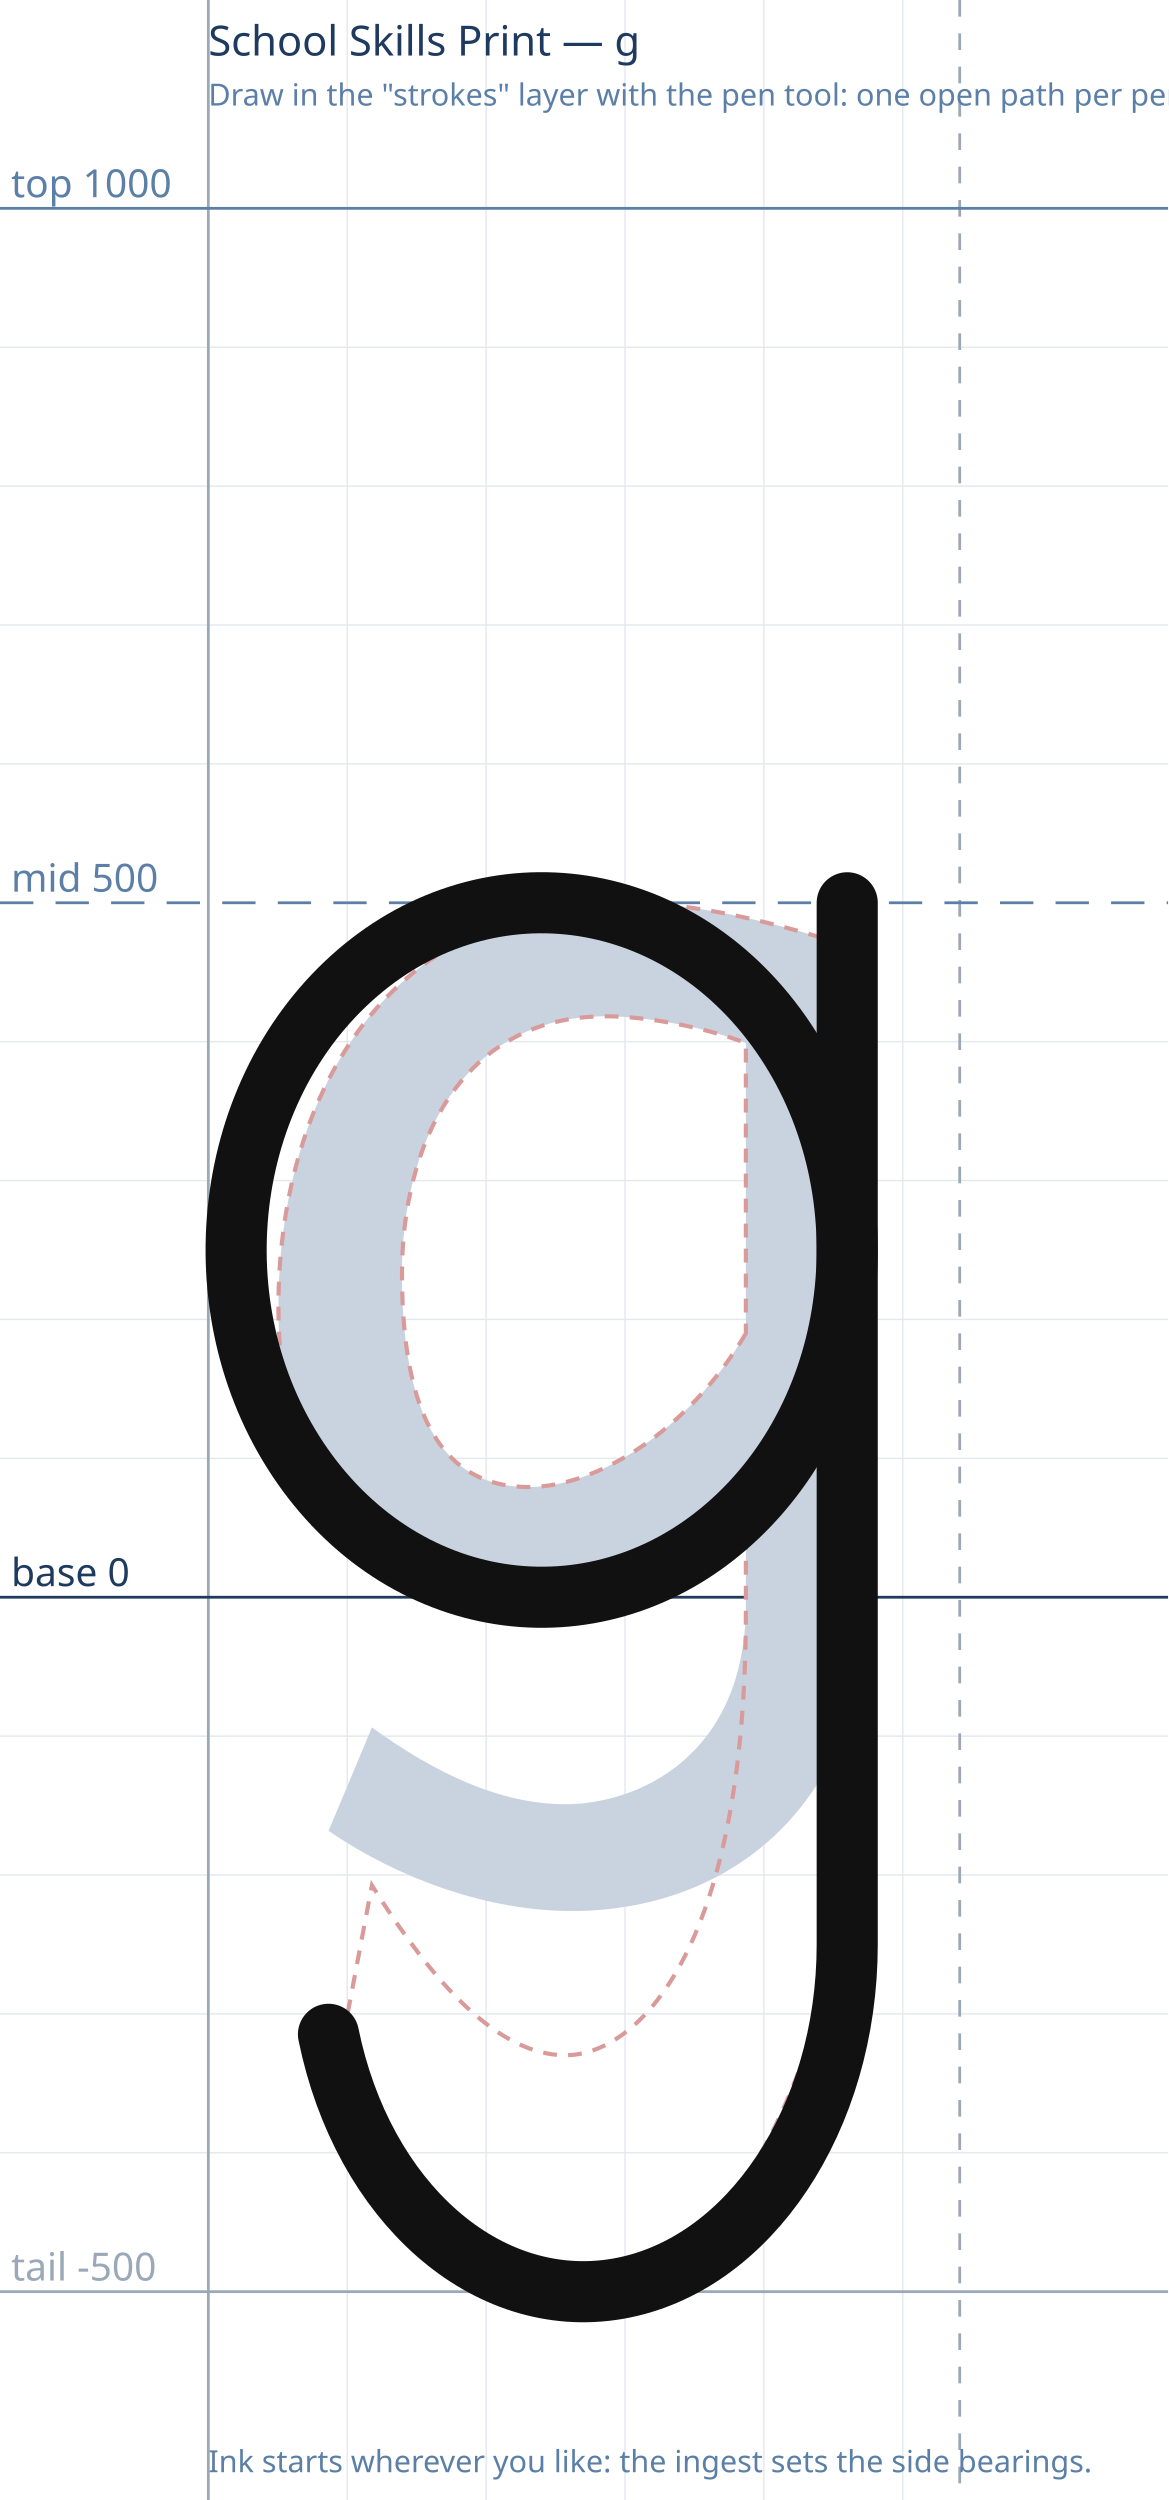
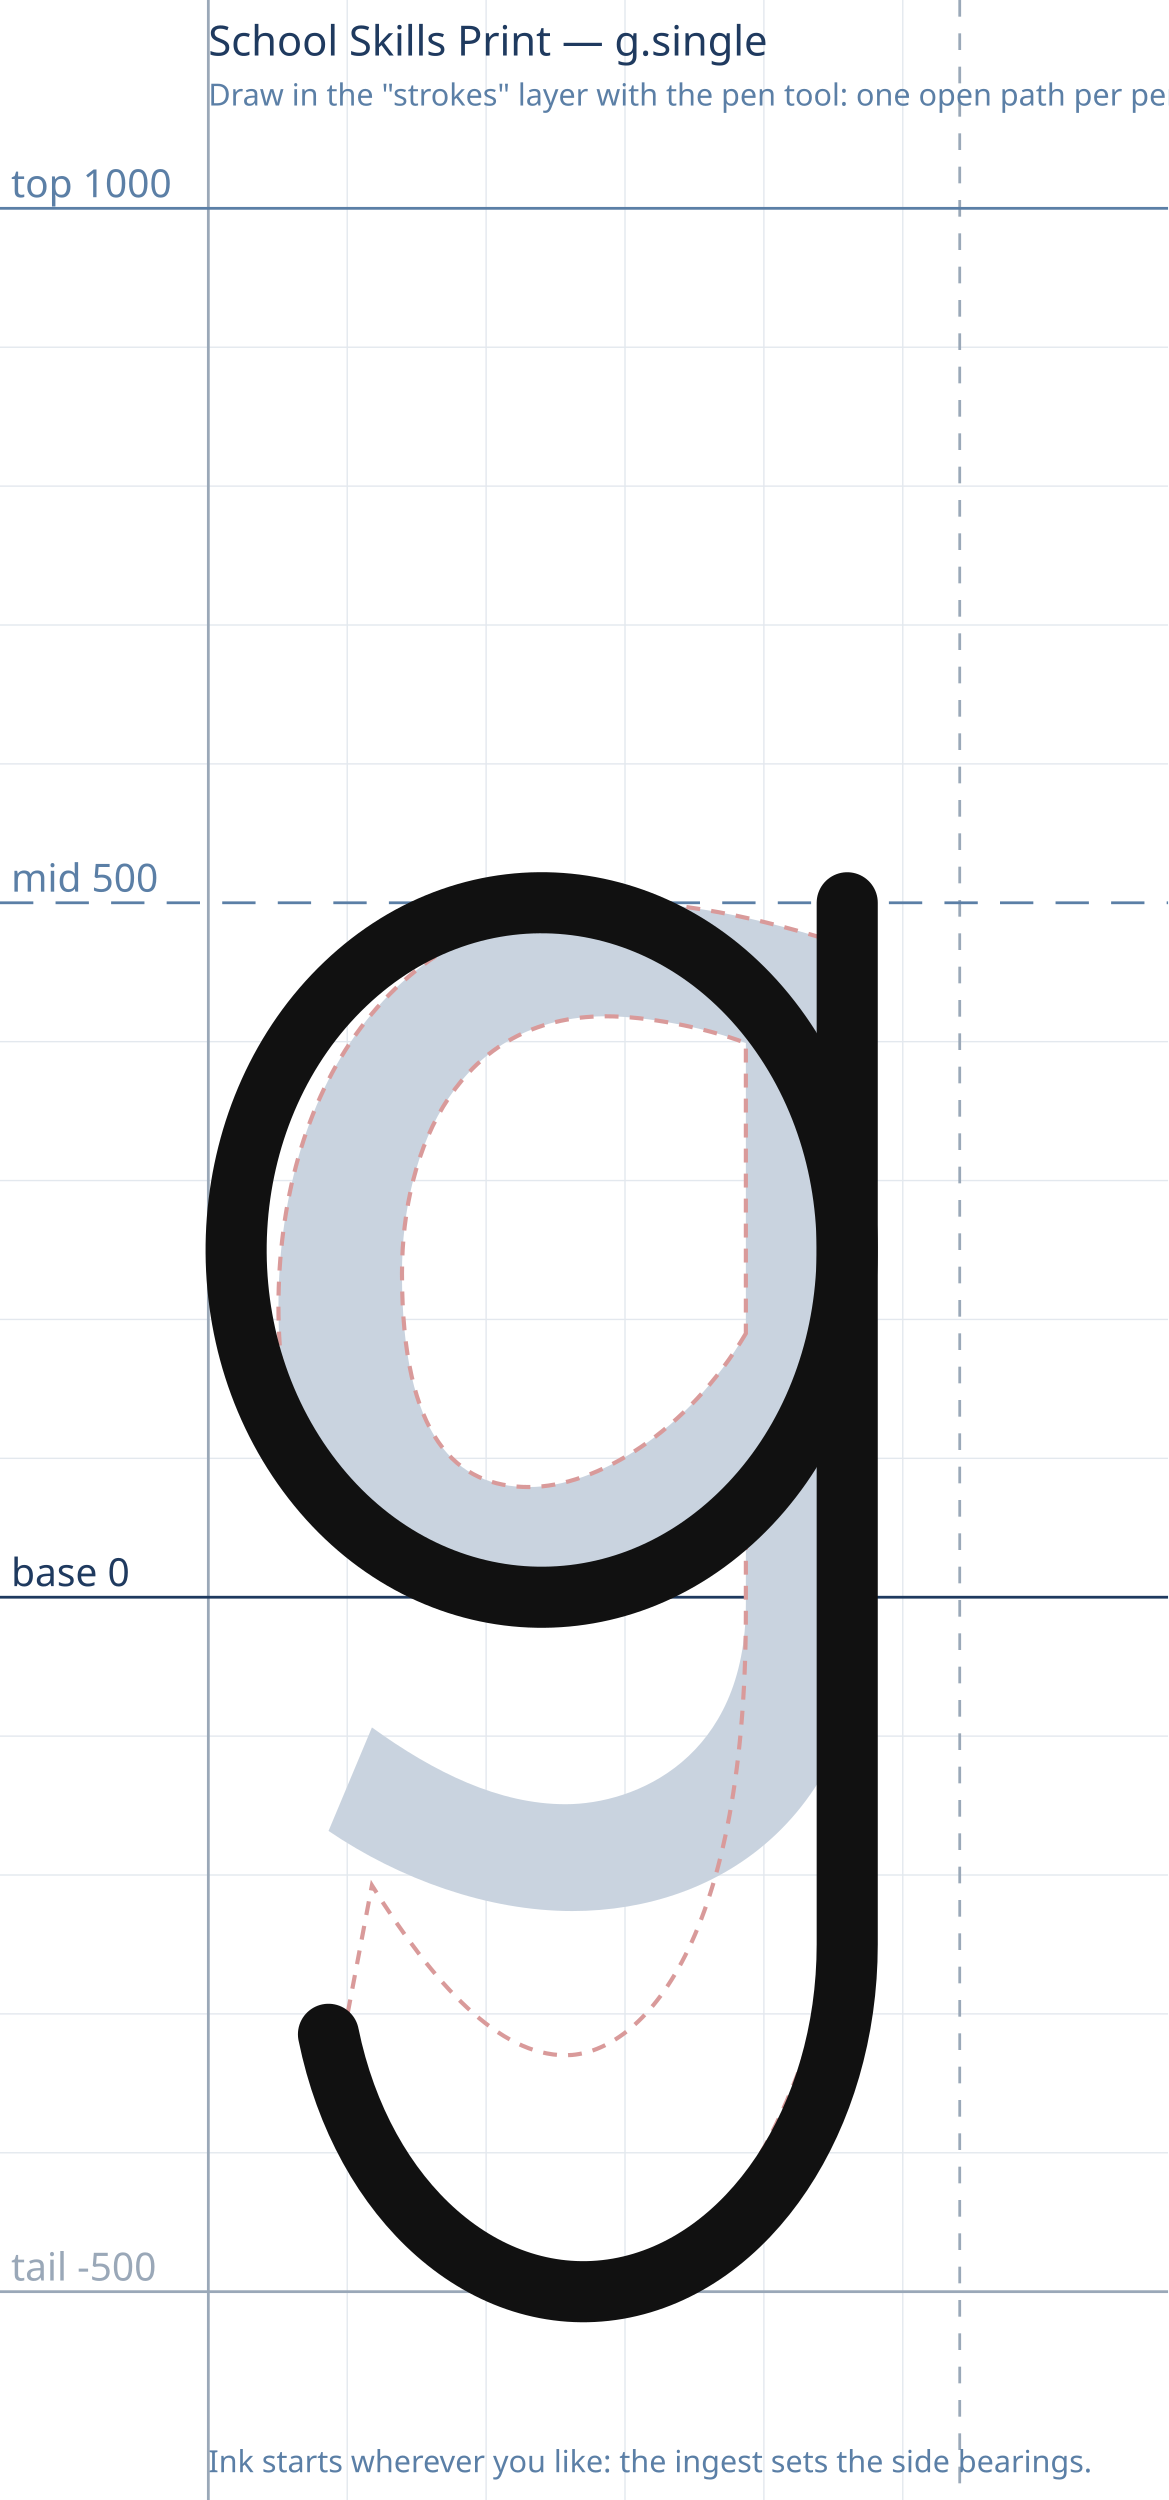
- <svg xmlns="http://www.w3.org/2000/svg" width="420.5" height="900" viewBox="0 0 841 1800" data-hand="print" data-glyph="g" data-units="1000" data-origin="150" data-baseline="1150">
+ <svg xmlns="http://www.w3.org/2000/svg" width="420.5" height="900" viewBox="0 0 841 1800" data-hand="print" data-glyph="g.single" data-units="1000" data-origin="150" data-baseline="1150">
  <g id="ruling">
    <line x1="0" y1="1550" x2="841" y2="1550" stroke="#e3e8ee" stroke-width="1" />
    <line x1="0" y1="1450" x2="841" y2="1450" stroke="#e3e8ee" stroke-width="1" />
    <line x1="0" y1="1350" x2="841" y2="1350" stroke="#e3e8ee" stroke-width="1" />
    <line x1="0" y1="1250" x2="841" y2="1250" stroke="#e3e8ee" stroke-width="1" />
    <line x1="0" y1="1050" x2="841" y2="1050" stroke="#e3e8ee" stroke-width="1" />
    <line x1="0" y1="950" x2="841" y2="950" stroke="#e3e8ee" stroke-width="1" />
    <line x1="0" y1="850" x2="841" y2="850" stroke="#e3e8ee" stroke-width="1" />
    <line x1="0" y1="750" x2="841" y2="750" stroke="#e3e8ee" stroke-width="1" />
    <line x1="0" y1="550" x2="841" y2="550" stroke="#e3e8ee" stroke-width="1" />
    <line x1="0" y1="450" x2="841" y2="450" stroke="#e3e8ee" stroke-width="1" />
    <line x1="0" y1="350" x2="841" y2="350" stroke="#e3e8ee" stroke-width="1" />
    <line x1="0" y1="250" x2="841" y2="250" stroke="#e3e8ee" stroke-width="1" />
    <line x1="150" y1="0" x2="150" y2="1800" stroke="#e3e8ee" stroke-width="1" />
    <line x1="250" y1="0" x2="250" y2="1800" stroke="#e3e8ee" stroke-width="1" />
    <line x1="350" y1="0" x2="350" y2="1800" stroke="#e3e8ee" stroke-width="1" />
    <line x1="450" y1="0" x2="450" y2="1800" stroke="#e3e8ee" stroke-width="1" />
    <line x1="550" y1="0" x2="550" y2="1800" stroke="#e3e8ee" stroke-width="1" />
    <line x1="650" y1="0" x2="650" y2="1800" stroke="#e3e8ee" stroke-width="1" />
    <line x1="150" y1="0" x2="150" y2="1800" stroke="#9aa8b8" stroke-width="2" />
    <line x1="691" y1="0" x2="691" y2="1800" stroke="#9aa8b8" stroke-width="2" stroke-dasharray="12 12" />
    <line x1="0" y1="150" x2="841" y2="150" stroke="#5b7fa6" stroke-width="2" />
    <text x="8" y="142" font-family="sans-serif" font-size="28" fill="#5b7fa6">top 1000</text>
    <line x1="0" y1="650" x2="841" y2="650" stroke="#5b7fa6" stroke-width="2" stroke-dasharray="24 16" />
    <text x="8" y="642" font-family="sans-serif" font-size="28" fill="#5b7fa6">mid 500</text>
    <line x1="0" y1="1150" x2="841" y2="1150" stroke="#1f3a5f" stroke-width="2" />
    <text x="8" y="1142" font-family="sans-serif" font-size="28" fill="#1f3a5f">base 0</text>
    <line x1="0" y1="1650" x2="841" y2="1650" stroke="#9aa8b8" stroke-width="2" />
    <text x="8" y="1642" font-family="sans-serif" font-size="28" fill="#9aa8b8">tail -500</text>
  </g>
  <g id="outline-body">
    <path d="M 625.962 686.058 C 573.558 668.75 508.654 650 450.481 650 C 275 650 200.481 793.269 200.481 940.865 C 200.481 1093.75 282.692 1152.404 371.154 1152.404 C 424.038 1152.404 487.019 1119.231 537.019 1056.25 L 537.019 1154.808 C 537.019 1266.346 457.212 1299.038 407.212 1299.038 C 359.615 1299.038 312.981 1276.442 267.788 1243.75 L 236.538 1318.269 C 287.5 1352.885 350.962 1375.962 412.019 1375.962 C 518.75 1375.962 625.962 1307.212 625.962 1137.981 L 625.962 686.058 Z M 537.019 960.096 C 495.192 1030.769 429.327 1070.673 380.769 1070.673 C 328.846 1070.673 289.423 1035.577 289.423 916.827 C 289.423 825.962 330.769 731.731 436.058 731.731 C 465.385 731.731 506.731 739.423 537.019 750.962 L 537.019 960.096 Z" fill="#c9d3df" fill-rule="evenodd" />
  </g>
  <g id="outline-reach">
    <path d="M 625.962 686.058 C 573.558 668.75 508.654 650 450.481 650 C 275 650 200.481 793.269 200.481 940.865 C 200.481 1093.75 282.692 1155.319 371.154 1155.319 C 424.038 1155.319 487.019 1119.231 537.019 1056.25 L 537.019 1160.638 C 537.019 1407.447 457.212 1479.787 407.212 1479.787 C 359.615 1479.787 312.981 1429.787 267.788 1357.447 L 236.538 1522.34 C 287.5 1598.936 350.962 1650 412.019 1650 C 518.75 1650 625.962 1497.872 625.962 1137.981 L 625.962 686.058 Z M 537.019 960.096 C 495.192 1030.769 429.327 1070.673 380.769 1070.673 C 328.846 1070.673 289.423 1035.577 289.423 916.827 C 289.423 825.962 330.769 731.731 436.058 731.731 C 465.385 731.731 506.731 739.423 537.019 750.962 L 537.019 960.096 Z" fill="none" stroke="#d99a9a" stroke-width="3" stroke-dasharray="10 8" fill-rule="evenodd" />
  </g>
  <g id="notes">
-     <text x="150" y="40" font-family="sans-serif" font-size="30" fill="#1f3a5f">School Skills Print — g</text>
+     <text x="150" y="40" font-family="sans-serif" font-size="30" fill="#1f3a5f">School Skills Print — g.single</text>
    <text x="150" y="76" font-family="sans-serif" font-size="22" fill="#5b7fa6">Draw in the "strokes" layer with the pen tool: one open path per pen stroke, in the order the pen makes them. Grey is the shape; red dashes are how far the tall or hanging part goes.</text>
    <text x="150" y="1780" font-family="sans-serif" font-size="22" fill="#5b7fa6">Ink starts wherever you like: the ingest sets the side bearings.</text>
  </g>
  <g id="strokes">
    <path id="stroke-1" d="M 558.5 739.3 C 480.4 633.5 341.7 619.7 248.6 708.5 C 155.5 797.2 143.4 954.9 221.5 1060.7 C 299.6 1166.5 438.3 1180.3 531.4 1091.5 C 624.5 1002.8 636.6 845.1 558.5 739.3" fill="none" stroke="#111" stroke-width="44" stroke-linecap="round" stroke-linejoin="round" />
    <path id="stroke-2" d="M 610 650 L 610 1400 C 610 1525.5 539.3 1631.5 444.8 1647.9 C 350.3 1664.2 261.2 1585.9 236.5 1464.7" fill="none" stroke="#111" stroke-width="44" stroke-linecap="round" stroke-linejoin="round" />
  </g>
</svg>
